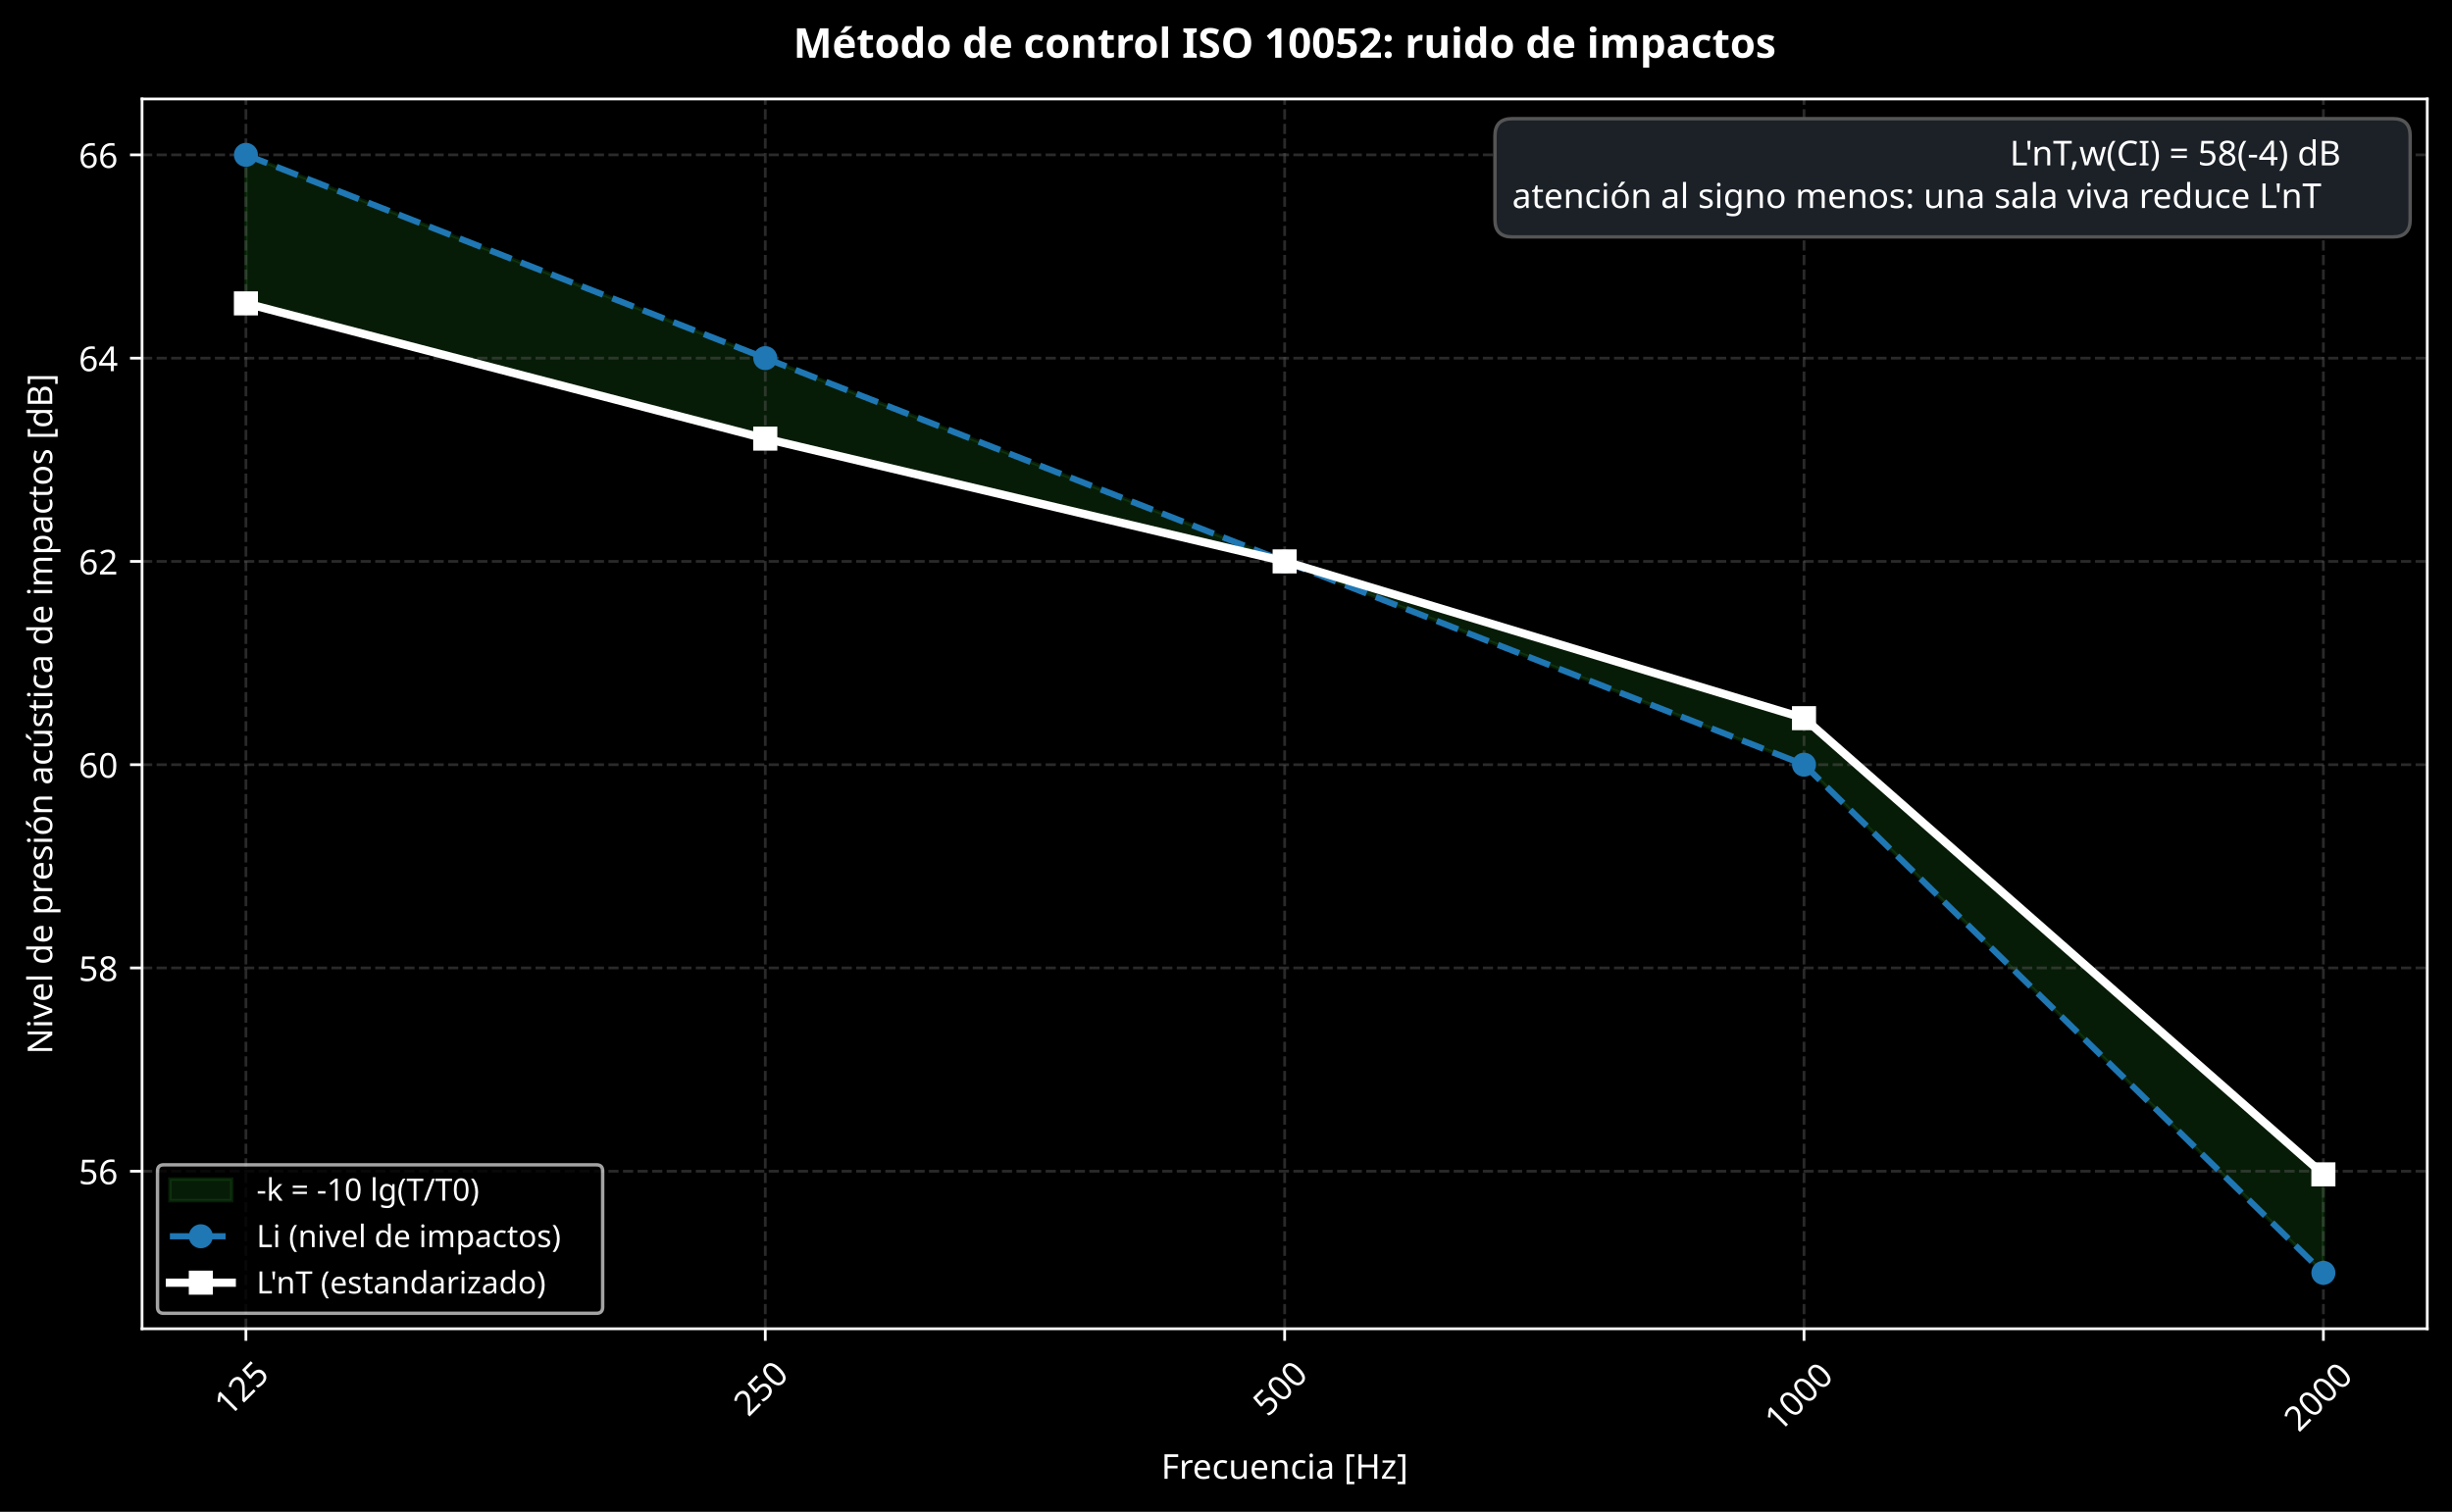
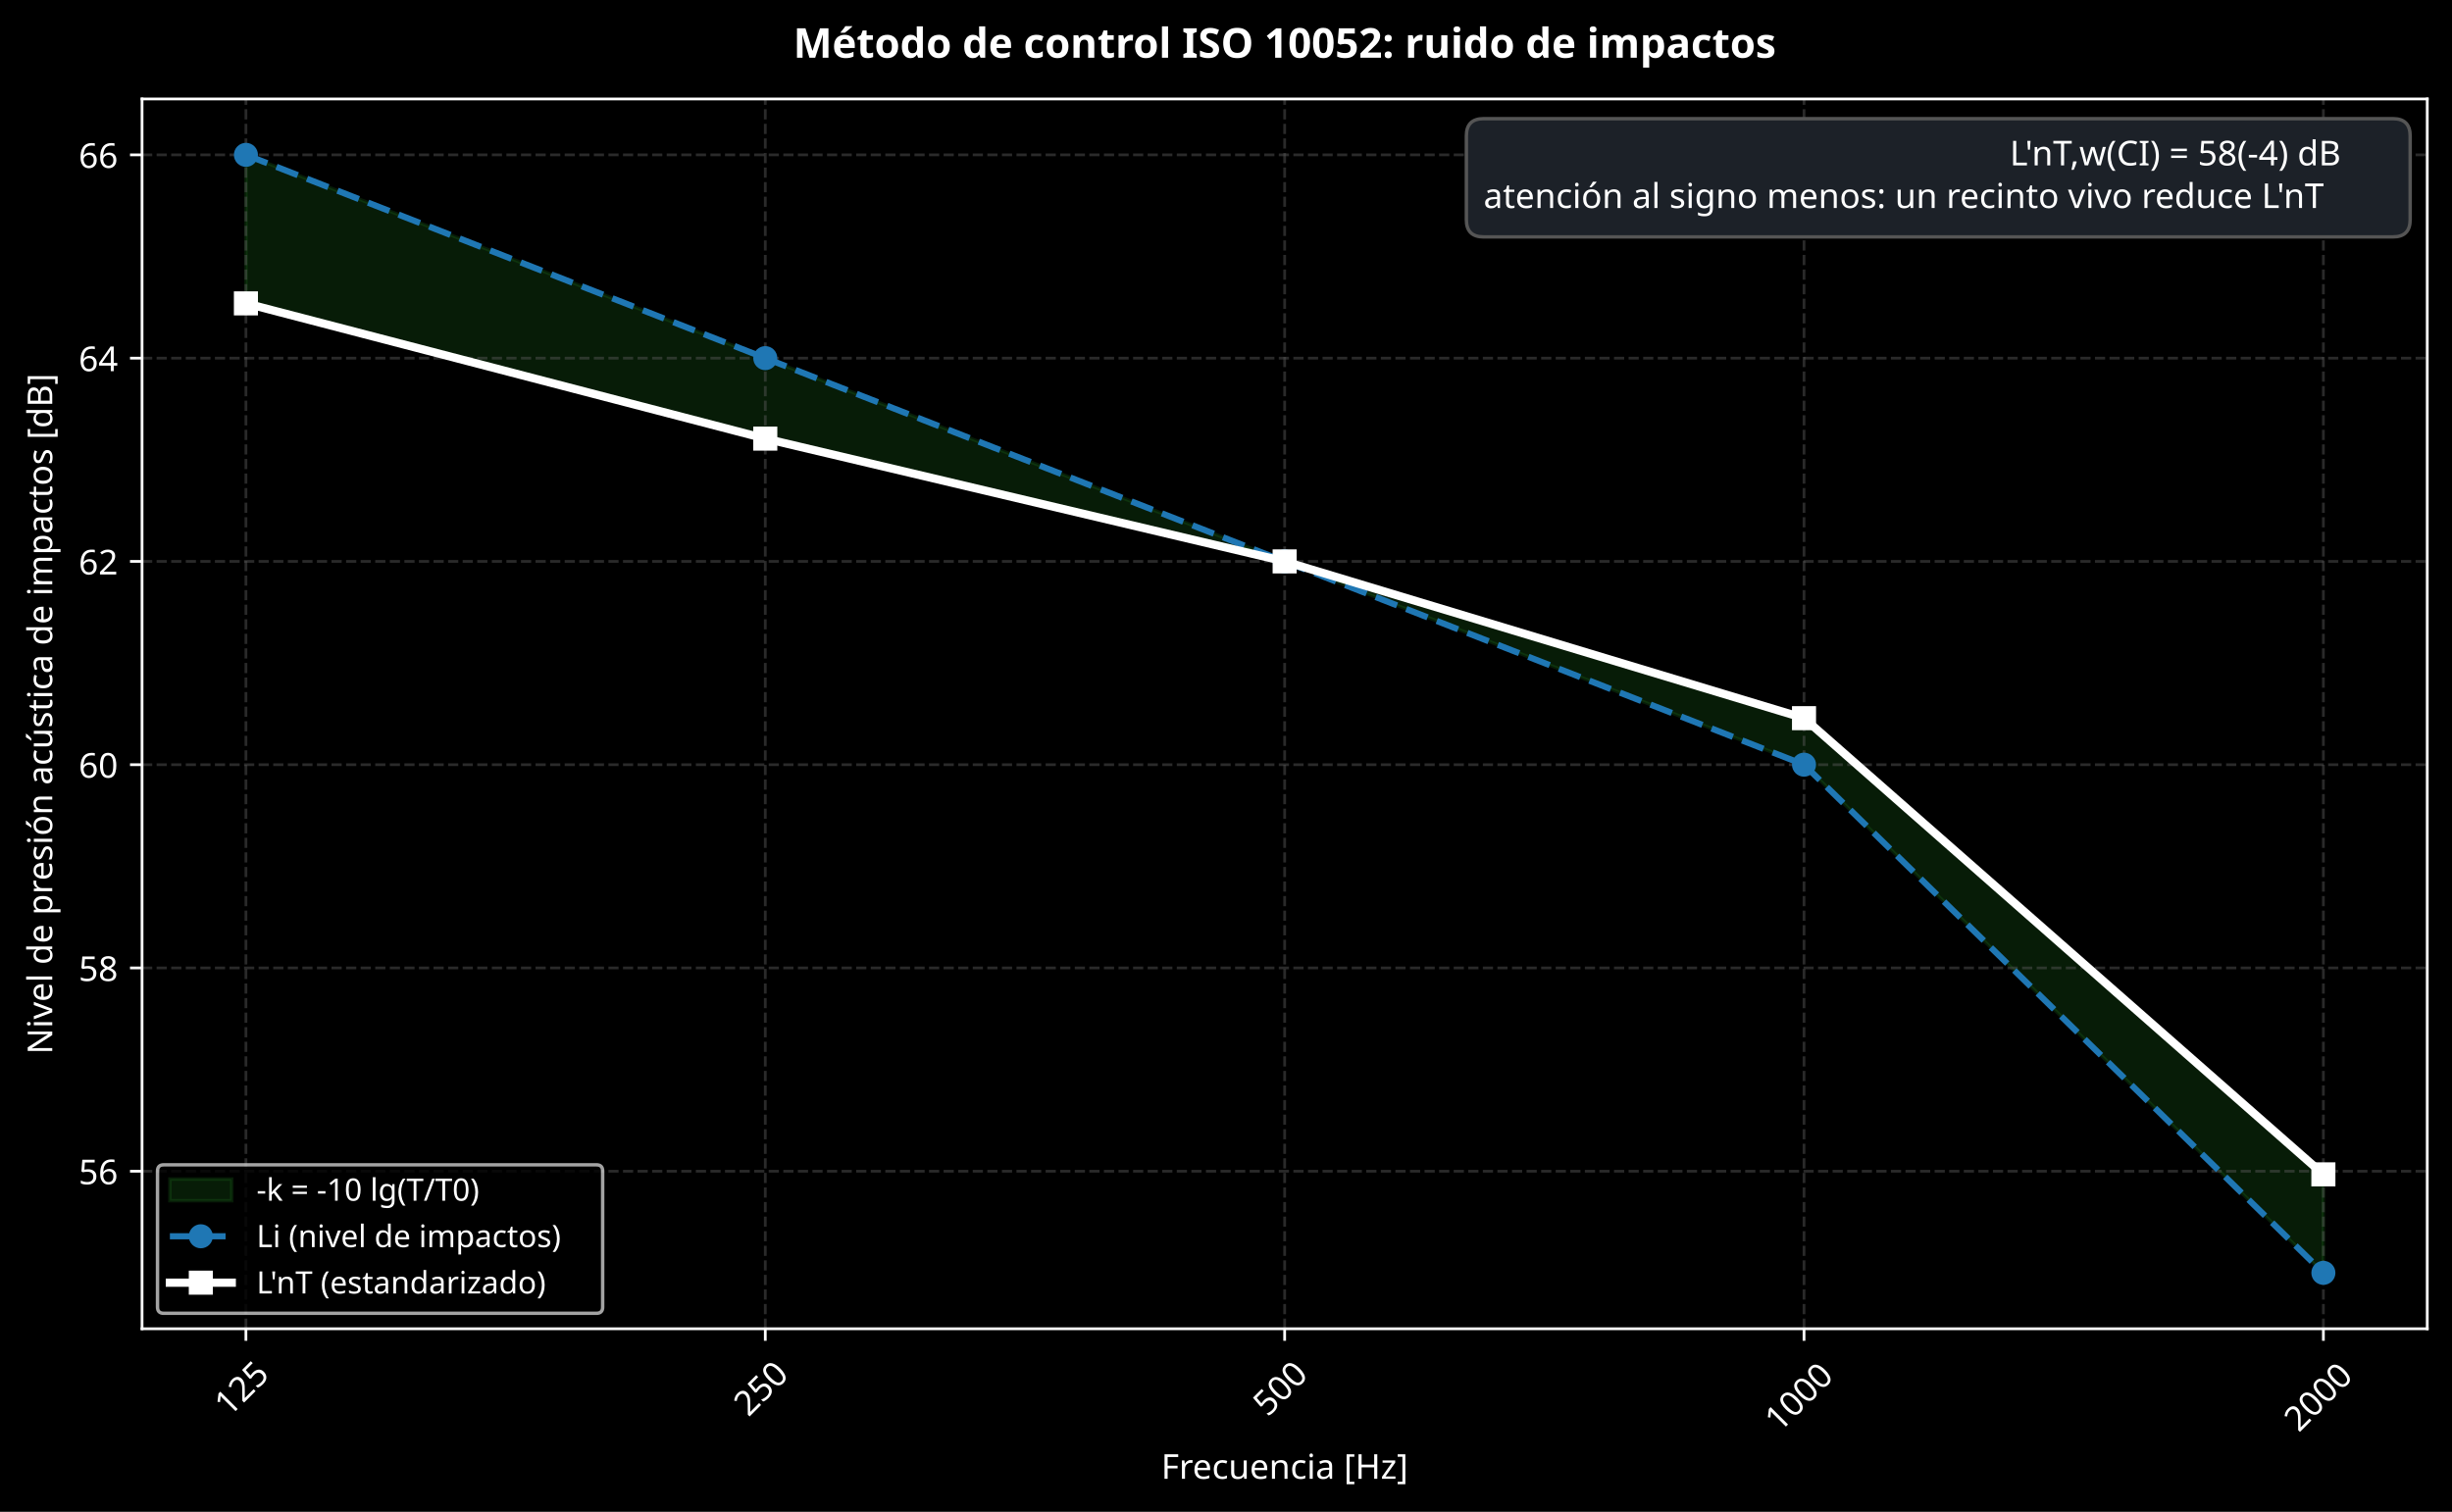
<svg xmlns="http://www.w3.org/2000/svg" xmlns:xlink="http://www.w3.org/1999/xlink" width="713.363pt" height="439.943pt" viewBox="0 0 713.363 439.943" version="1.1">
  <defs>
    <style type="text/css">*{stroke-linejoin: round; stroke-linecap: butt}</style>
  </defs>
  <g id="figure_1">
    <g id="patch_1">
      <path d="M 0 439.943  L 713.363 439.943  L 713.363 0  L 0 0  z " />
    </g>
    <g id="axes_1">
      <g id="patch_2">
        <path d="M 41.326 386.675  L 706.163 386.675  L 706.163 28.798  L 41.326 28.798  z " />
      </g>
      <g id="FillBetweenPolyCollection_1">
        <defs>
          <path id="m988c5ef6c3" d="M 71.546 -351.658  L 71.546 -394.878  L 222.645 -335.725  L 373.745 -276.571  L 524.844 -217.418  L 675.944 -69.535  L 675.944 -98.198  L 675.944 -98.198  L 524.844 -230.952  L 373.745 -276.571  L 222.645 -312.305  L 71.546 -351.658  z " style="stroke: #2ca02c; stroke-opacity: 0.18" />
        </defs>
        <g clip-path="url(#p568db6270a)">
          <use xlink:href="#m988c5ef6c3" x="0" y="439.943" style="fill: #2ca02c; fill-opacity: 0.18; stroke: #2ca02c; stroke-opacity: 0.18" />
        </g>
      </g>
      <g id="matplotlib.axis_1">
        <g id="xtick_1">
          <g id="line2d_1">
            <path d="M 71.546 386.675  L 71.546 28.798  " clip-path="url(#p568db6270a)" style="fill: none; stroke-dasharray: 2.96,1.28; stroke-dashoffset: 0; stroke: #555555; stroke-opacity: 0.5; stroke-width: 0.8" />
          </g>
          <g id="line2d_2">
            <defs>
              <path id="m8d14ee1197" d="M 0 0  L 0 3.5  " style="stroke: #ffffff; stroke-width: 0.8" />
            </defs>
            <g>
              <use xlink:href="#m8d14ee1197" x="71.546" y="386.675" style="fill: #ffffff; stroke: #ffffff; stroke-width: 0.8" />
            </g>
          </g>
          <g id="text_1">
            <text style="font-size: 10px; font-family: sans-serif; fill: #ffffff" transform="translate(66.63405 412.5446) rotate(-45)">125</text>
          </g>
        </g>
        <g id="xtick_2">
          <g id="line2d_3">
            <path d="M 222.645 386.675  L 222.645 28.798  " clip-path="url(#p568db6270a)" style="fill: none; stroke-dasharray: 2.96,1.28; stroke-dashoffset: 0; stroke: #555555; stroke-opacity: 0.5; stroke-width: 0.8" />
          </g>
          <g id="line2d_4">
            <g>
              <use xlink:href="#m8d14ee1197" x="222.645" y="386.675" style="fill: #ffffff; stroke: #ffffff; stroke-width: 0.8" />
            </g>
          </g>
          <g id="text_2">
            <text style="font-size: 10px; font-family: sans-serif; fill: #ffffff" transform="translate(217.7335 412.5446) rotate(-45)">250</text>
          </g>
        </g>
        <g id="xtick_3">
          <g id="line2d_5">
            <path d="M 373.745 386.675  L 373.745 28.798  " clip-path="url(#p568db6270a)" style="fill: none; stroke-dasharray: 2.96,1.28; stroke-dashoffset: 0; stroke: #555555; stroke-opacity: 0.5; stroke-width: 0.8" />
          </g>
          <g id="line2d_6">
            <g>
              <use xlink:href="#m8d14ee1197" x="373.745" y="386.675" style="fill: #ffffff; stroke: #ffffff; stroke-width: 0.8" />
            </g>
          </g>
          <g id="text_3">
            <text style="font-size: 10px; font-family: sans-serif; fill: #ffffff" transform="translate(368.833 412.5446) rotate(-45)">500</text>
          </g>
        </g>
        <g id="xtick_4">
          <g id="line2d_7">
            <path d="M 524.844 386.675  L 524.844 28.798  " clip-path="url(#p568db6270a)" style="fill: none; stroke-dasharray: 2.96,1.28; stroke-dashoffset: 0; stroke: #555555; stroke-opacity: 0.5; stroke-width: 0.8" />
          </g>
          <g id="line2d_8">
            <g>
              <use xlink:href="#m8d14ee1197" x="524.844" y="386.675" style="fill: #ffffff; stroke: #ffffff; stroke-width: 0.8" />
            </g>
          </g>
          <g id="text_4">
            <text style="font-size: 10px; font-family: sans-serif; fill: #ffffff" transform="translate(517.683 417.0435) rotate(-45)">1000</text>
          </g>
        </g>
        <g id="xtick_5">
          <g id="line2d_9">
            <path d="M 675.944 386.675  L 675.944 28.798  " clip-path="url(#p568db6270a)" style="fill: none; stroke-dasharray: 2.96,1.28; stroke-dashoffset: 0; stroke: #555555; stroke-opacity: 0.5; stroke-width: 0.8" />
          </g>
          <g id="line2d_10">
            <g>
              <use xlink:href="#m8d14ee1197" x="675.944" y="386.675" style="fill: #ffffff; stroke: #ffffff; stroke-width: 0.8" />
            </g>
          </g>
          <g id="text_5">
            <text style="font-size: 10px; font-family: sans-serif; fill: #ffffff" transform="translate(668.7824 417.0435) rotate(-45)">2000</text>
          </g>
        </g>
        <g id="text_6">
          <text style="font-size: 10px; font-family: sans-serif; text-anchor: middle; fill: #ffffff" x="373.745" y="430.341" transform="rotate(-0 373.7446 430.3407)">Frecuencia [Hz]</text>
        </g>
      </g>
      <g id="matplotlib.axis_2">
        <g id="ytick_1">
          <g id="line2d_11">
            <path d="M 41.326 340.832  L 706.163 340.832  " clip-path="url(#p568db6270a)" style="fill: none; stroke-dasharray: 2.96,1.28; stroke-dashoffset: 0; stroke: #555555; stroke-opacity: 0.5; stroke-width: 0.8" />
          </g>
          <g id="line2d_12">
            <defs>
              <path id="m5e07181663" d="M 0 0  L -3.5 0  " style="stroke: #ffffff; stroke-width: 0.8" />
            </defs>
            <g>
              <use xlink:href="#m5e07181663" x="41.326" y="340.832" style="fill: #ffffff; stroke: #ffffff; stroke-width: 0.8" />
            </g>
          </g>
          <g id="text_7">
            <text style="font-size: 10px; font-family: sans-serif; text-anchor: end; fill: #ffffff" x="34.326" y="344.63" transform="rotate(-0 34.32578 344.6304)">56</text>
          </g>
        </g>
        <g id="ytick_2">
          <g id="line2d_13">
            <path d="M 41.326 281.678  L 706.163 281.678  " clip-path="url(#p568db6270a)" style="fill: none; stroke-dasharray: 2.96,1.28; stroke-dashoffset: 0; stroke: #555555; stroke-opacity: 0.5; stroke-width: 0.8" />
          </g>
          <g id="line2d_14">
            <g>
              <use xlink:href="#m5e07181663" x="41.326" y="281.678" style="fill: #ffffff; stroke: #ffffff; stroke-width: 0.8" />
            </g>
          </g>
          <g id="text_8">
            <text style="font-size: 10px; font-family: sans-serif; text-anchor: end; fill: #ffffff" x="34.326" y="285.477" transform="rotate(-0 34.32578 285.4771)">58</text>
          </g>
        </g>
        <g id="ytick_3">
          <g id="line2d_15">
            <path d="M 41.326 222.525  L 706.163 222.525  " clip-path="url(#p568db6270a)" style="fill: none; stroke-dasharray: 2.96,1.28; stroke-dashoffset: 0; stroke: #555555; stroke-opacity: 0.5; stroke-width: 0.8" />
          </g>
          <g id="line2d_16">
            <g>
              <use xlink:href="#m5e07181663" x="41.326" y="222.525" style="fill: #ffffff; stroke: #ffffff; stroke-width: 0.8" />
            </g>
          </g>
          <g id="text_9">
            <text style="font-size: 10px; font-family: sans-serif; text-anchor: end; fill: #ffffff" x="34.326" y="226.324" transform="rotate(-0 34.32578 226.3239)">60</text>
          </g>
        </g>
        <g id="ytick_4">
          <g id="line2d_17">
            <path d="M 41.326 163.372  L 706.163 163.372  " clip-path="url(#p568db6270a)" style="fill: none; stroke-dasharray: 2.96,1.28; stroke-dashoffset: 0; stroke: #555555; stroke-opacity: 0.5; stroke-width: 0.8" />
          </g>
          <g id="line2d_18">
            <g>
              <use xlink:href="#m5e07181663" x="41.326" y="163.372" style="fill: #ffffff; stroke: #ffffff; stroke-width: 0.8" />
            </g>
          </g>
          <g id="text_10">
            <text style="font-size: 10px; font-family: sans-serif; text-anchor: end; fill: #ffffff" x="34.326" y="167.171" transform="rotate(-0 34.32578 167.1706)">62</text>
          </g>
        </g>
        <g id="ytick_5">
          <g id="line2d_19">
            <path d="M 41.326 104.219  L 706.163 104.219  " clip-path="url(#p568db6270a)" style="fill: none; stroke-dasharray: 2.96,1.28; stroke-dashoffset: 0; stroke: #555555; stroke-opacity: 0.5; stroke-width: 0.8" />
          </g>
          <g id="line2d_20">
            <g>
              <use xlink:href="#m5e07181663" x="41.326" y="104.219" style="fill: #ffffff; stroke: #ffffff; stroke-width: 0.8" />
            </g>
          </g>
          <g id="text_11">
            <text style="font-size: 10px; font-family: sans-serif; text-anchor: end; fill: #ffffff" x="34.326" y="108.017" transform="rotate(-0 34.32578 108.0174)">64</text>
          </g>
        </g>
        <g id="ytick_6">
          <g id="line2d_21">
            <path d="M 41.326 45.065  L 706.163 45.065  " clip-path="url(#p568db6270a)" style="fill: none; stroke-dasharray: 2.96,1.28; stroke-dashoffset: 0; stroke: #555555; stroke-opacity: 0.5; stroke-width: 0.8" />
          </g>
          <g id="line2d_22">
            <g>
              <use xlink:href="#m5e07181663" x="41.326" y="45.065" style="fill: #ffffff; stroke: #ffffff; stroke-width: 0.8" />
            </g>
          </g>
          <g id="text_12">
            <text style="font-size: 10px; font-family: sans-serif; text-anchor: end; fill: #ffffff" x="34.326" y="48.864" transform="rotate(-0 34.32578 48.8641)">66</text>
          </g>
        </g>
        <g id="text_13">
          <text style="font-size: 10px; font-family: sans-serif; text-anchor: middle; fill: #ffffff" x="15.198" y="207.737" transform="rotate(-90 15.19844 207.7367)">Nivel de presión acústica de impactos [dB]</text>
        </g>
      </g>
      <g id="patch_3">
        <path d="M 41.326 386.675  L 41.326 28.798  " style="fill: none; stroke: #ffffff; stroke-width: 0.8; stroke-linejoin: miter; stroke-linecap: square" />
      </g>
      <g id="patch_4">
        <path d="M 706.163 386.675  L 706.163 28.798  " style="fill: none; stroke: #ffffff; stroke-width: 0.8; stroke-linejoin: miter; stroke-linecap: square" />
      </g>
      <g id="patch_5">
        <path d="M 41.326 386.675  L 706.163 386.675  " style="fill: none; stroke: #ffffff; stroke-width: 0.8; stroke-linejoin: miter; stroke-linecap: square" />
      </g>
      <g id="patch_6">
        <path d="M 41.326 28.798  L 706.163 28.798  " style="fill: none; stroke: #ffffff; stroke-width: 0.8; stroke-linejoin: miter; stroke-linecap: square" />
      </g>
      <g id="text_14">
        <g id="patch_7">
-           <path d="M 439.93 68.94  L 696.191 68.94  Q 701.191 68.94 701.191 63.94  L 701.191 39.534  Q 701.191 34.534 696.191 34.534  L 439.93 34.534  Q 434.93 34.534 434.93 39.534  L 434.93 63.94  Q 434.93 68.94 439.93 68.94  z " style="fill: #1c2128; stroke: #555555; stroke-linejoin: miter" />
+           <path d="M 431.614 68.94  L 696.191 68.94  Q 701.191 68.94 701.191 63.94  L 701.191 39.534  Q 701.191 34.534 696.191 34.534  L 431.614 34.534  Q 426.614 34.534 426.614 39.534  L 426.614 63.94  Q 426.614 68.94 431.614 68.94  z " style="fill: #1c2128; stroke: #555555; stroke-linejoin: miter" />
        </g>
        <text style="font-size: 10px; font-family: sans-serif; fill: #ffffff" transform="translate(584.7112 48.13385)">L'nT,w(CI) = 58(-4) dB</text>
-         <text style="font-size: 10px; font-family: sans-serif; fill: #ffffff" transform="translate(439.9299 60.53659)">atención al signo menos: una sala viva reduce L'nT</text>
+         <text style="font-size: 10px; font-family: sans-serif; fill: #ffffff" transform="translate(431.6143 60.53659)">atención al signo menos: un recinto vivo reduce L'nT</text>
      </g>
      <g id="text_15">
        <text style="font-weight: 700; font-size: 12px; font-family: sans-serif; text-anchor: middle; fill: #ffffff" x="373.745" y="16.798" transform="rotate(-0 373.7446 16.79812)">Método de control ISO 10052: ruido de impactos</text>
      </g>
      <g id="line2d_23">
        <path d="M 71.546 45.065  L 222.645 104.219  L 373.745 163.372  L 524.844 222.525  L 675.944 370.408  " clip-path="url(#p568db6270a)" style="fill: none; stroke-dasharray: 6.66,2.88; stroke-dashoffset: 0; stroke: #1f77b4; stroke-width: 1.8" />
        <defs>
          <path id="m49466b02c9" d="M 0 3  C 0.796 3 1.559 2.684 2.121 2.121  C 2.684 1.559 3 0.796 3 0  C 3 -0.796 2.684 -1.559 2.121 -2.121  C 1.559 -2.684 0.796 -3 0 -3  C -0.796 -3 -1.559 -2.684 -2.121 -2.121  C -2.684 -1.559 -3 -0.796 -3 0  C -3 0.796 -2.684 1.559 -2.121 2.121  C -1.559 2.684 -0.796 3 0 3  z " style="stroke: #1f77b4" />
        </defs>
        <g clip-path="url(#p568db6270a)">
          <use xlink:href="#m49466b02c9" x="71.546" y="45.065" style="fill: #1f77b4; stroke: #1f77b4" />
          <use xlink:href="#m49466b02c9" x="222.645" y="104.219" style="fill: #1f77b4; stroke: #1f77b4" />
          <use xlink:href="#m49466b02c9" x="373.745" y="163.372" style="fill: #1f77b4; stroke: #1f77b4" />
          <use xlink:href="#m49466b02c9" x="524.844" y="222.525" style="fill: #1f77b4; stroke: #1f77b4" />
          <use xlink:href="#m49466b02c9" x="675.944" y="370.408" style="fill: #1f77b4; stroke: #1f77b4" />
        </g>
      </g>
      <g id="line2d_24">
        <path d="M 71.546 88.285  L 222.645 127.638  L 373.745 163.372  L 524.844 208.992  L 675.944 341.745  " clip-path="url(#p568db6270a)" style="fill: none; stroke: #ffffff; stroke-width: 2.4; stroke-linecap: square" />
        <defs>
          <path id="mfdd35a78a8" d="M -3 3  L 3 3  L 3 -3  L -3 -3  z " style="stroke: #ffffff; stroke-linejoin: miter" />
        </defs>
        <g clip-path="url(#p568db6270a)">
          <use xlink:href="#mfdd35a78a8" x="71.546" y="88.285" style="fill: #ffffff; stroke: #ffffff; stroke-linejoin: miter" />
          <use xlink:href="#mfdd35a78a8" x="222.645" y="127.638" style="fill: #ffffff; stroke: #ffffff; stroke-linejoin: miter" />
          <use xlink:href="#mfdd35a78a8" x="373.745" y="163.372" style="fill: #ffffff; stroke: #ffffff; stroke-linejoin: miter" />
          <use xlink:href="#mfdd35a78a8" x="524.844" y="208.992" style="fill: #ffffff; stroke: #ffffff; stroke-linejoin: miter" />
          <use xlink:href="#mfdd35a78a8" x="675.944" y="341.745" style="fill: #ffffff; stroke: #ffffff; stroke-linejoin: miter" />
        </g>
      </g>
      <g id="legend_1">
        <g id="patch_8">
          <path d="M 47.626 382.175  L 173.533 382.175  Q 175.333 382.175 175.333 380.375  L 175.333 340.773  Q 175.333 338.973 173.533 338.973  L 47.626 338.973  Q 45.826 338.973 45.826 340.773  L 45.826 380.375  Q 45.826 382.175 47.626 382.175  z " style="opacity: 0.8; stroke: #cccccc; stroke-linejoin: miter" />
        </g>
        <g id="patch_9">
          <path d="M 49.426 349.412  L 67.426 349.412  L 67.426 343.112  L 49.426 343.112  z " style="fill: #2ca02c; fill-opacity: 0.18; stroke: #2ca02c; stroke-opacity: 0.18; stroke-linejoin: miter" />
        </g>
        <g id="text_16">
          <text style="font-size: 9px; font-family: sans-serif; text-anchor: start; fill: #ffffff" x="74.626" y="349.412" transform="rotate(-0 74.62578 349.4118)">-k = -10 lg(T/T0)</text>
        </g>
        <g id="line2d_25">
          <path d="M 49.426 359.763  L 58.426 359.763  L 67.426 359.763  " style="fill: none; stroke-dasharray: 6.66,2.88; stroke-dashoffset: 0; stroke: #1f77b4; stroke-width: 1.8" />
          <g>
            <use xlink:href="#m49466b02c9" x="58.426" y="359.763" style="fill: #1f77b4; stroke: #1f77b4" />
          </g>
        </g>
        <g id="text_17">
          <text style="font-size: 9px; font-family: sans-serif; text-anchor: start; fill: #ffffff" x="74.626" y="362.913" transform="rotate(-0 74.62578 362.9125)">Li (nivel de impactos)</text>
        </g>
        <g id="line2d_26">
          <path d="M 49.426 373.263  L 58.426 373.263  L 67.426 373.263  " style="fill: none; stroke: #ffffff; stroke-width: 2.4; stroke-linecap: square" />
          <g>
            <use xlink:href="#mfdd35a78a8" x="58.426" y="373.263" style="fill: #ffffff; stroke: #ffffff; stroke-linejoin: miter" />
          </g>
        </g>
        <g id="text_18">
          <text style="font-size: 9px; font-family: sans-serif; text-anchor: start; fill: #ffffff" x="74.626" y="376.413" transform="rotate(-0 74.62578 376.4132)">L'nT (estandarizado)</text>
        </g>
      </g>
    </g>
  </g>
  <defs>
    <clipPath id="p568db6270a">
      <rect x="41.326" y="28.798" width="664.838" height="357.877" />
    </clipPath>
  </defs>
</svg>
